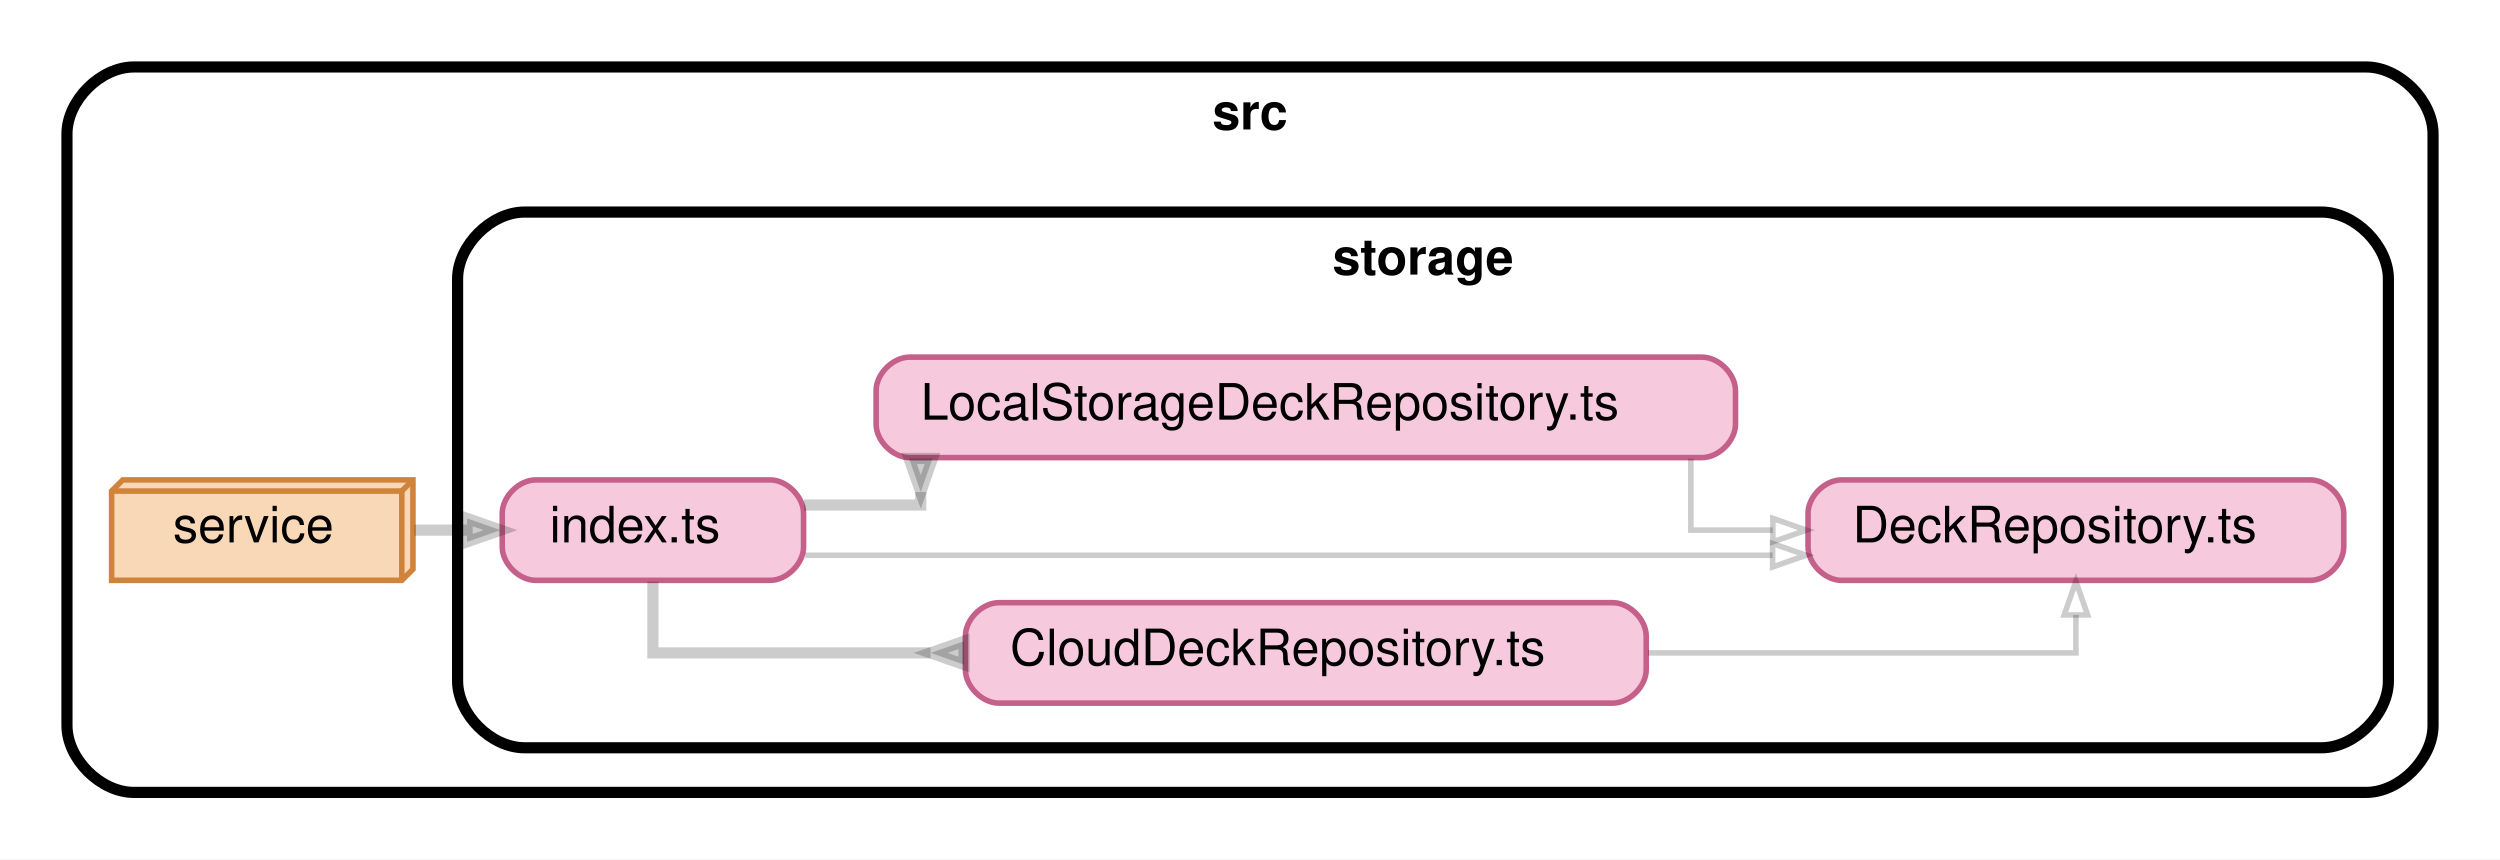
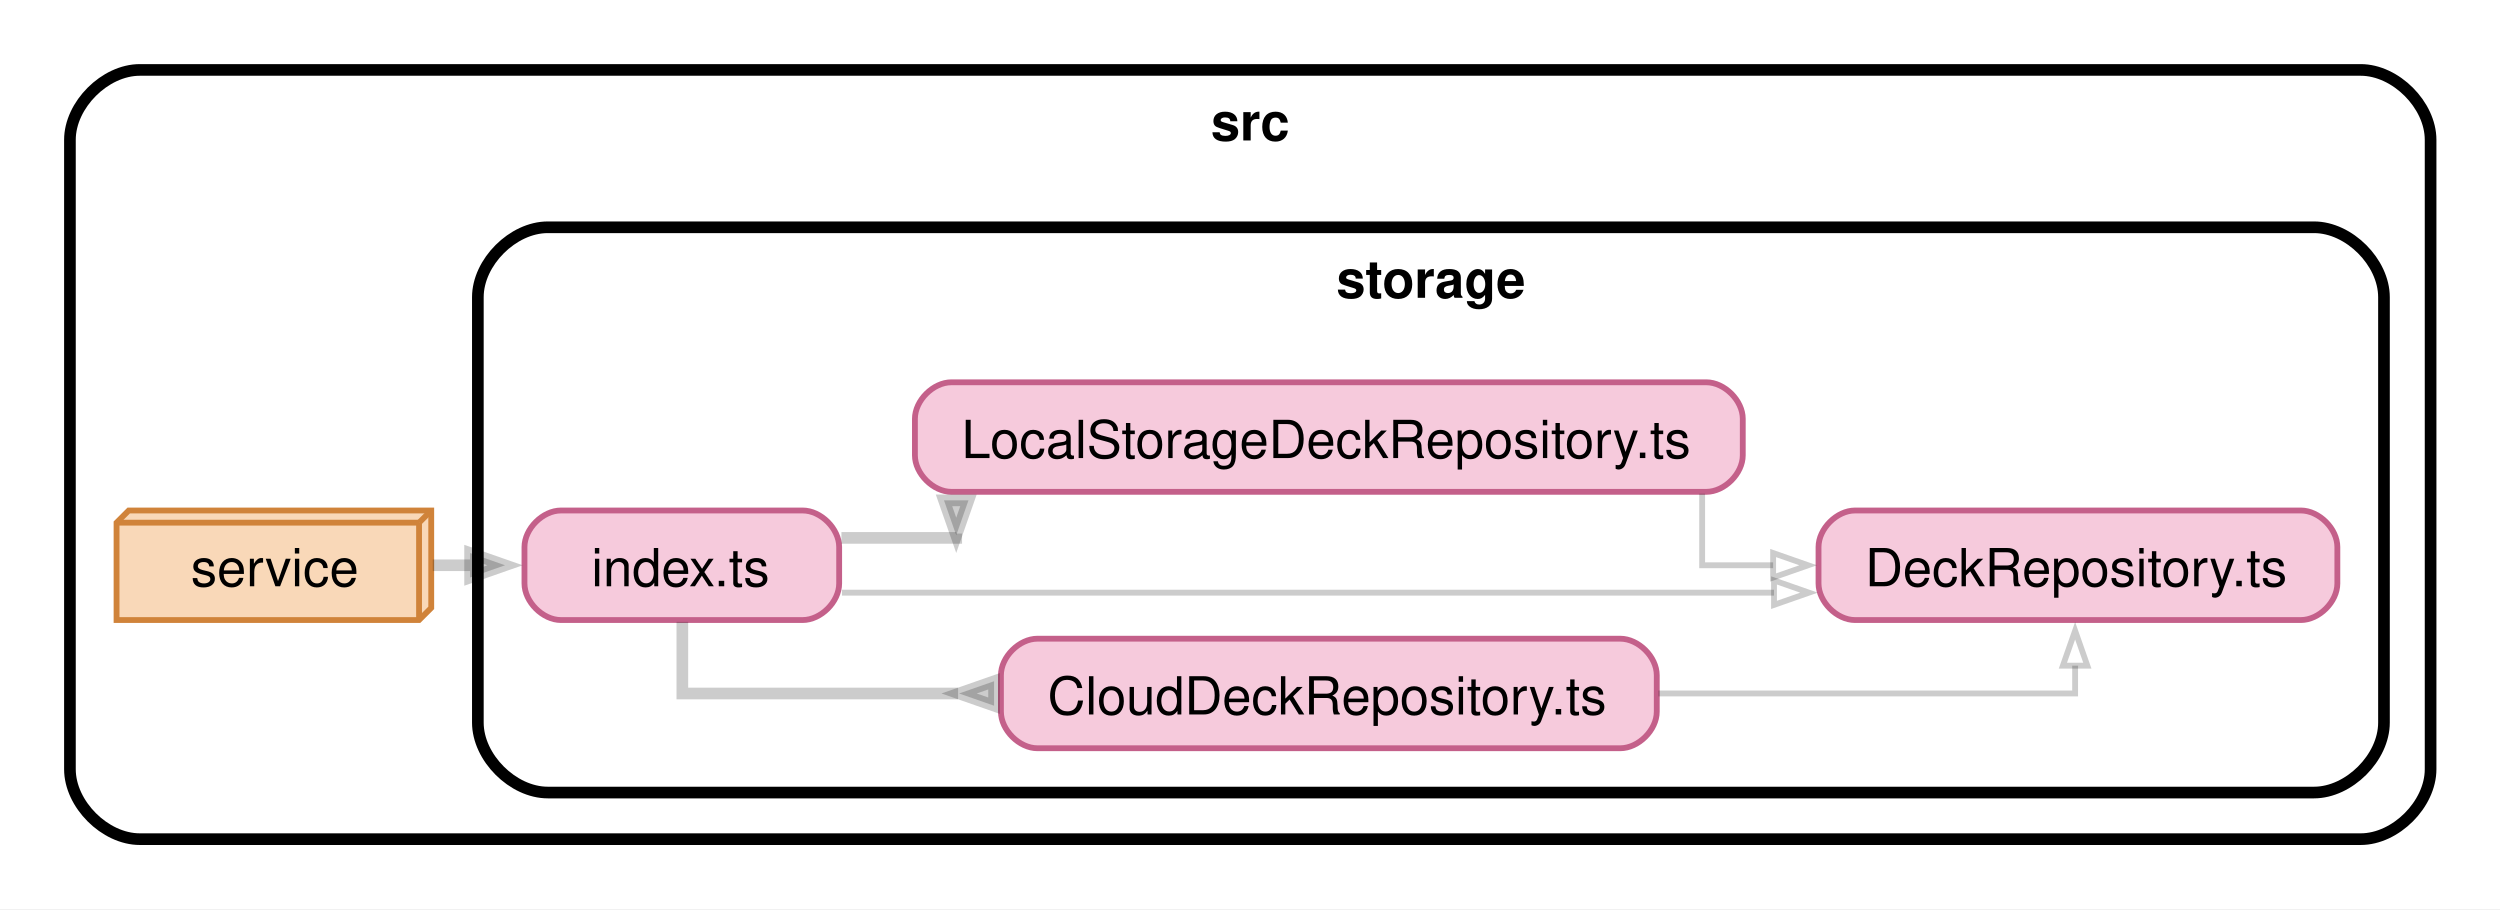
- <svg xmlns="http://www.w3.org/2000/svg" xmlns:xlink="http://www.w3.org/1999/xlink" width="448pt" height="154pt" viewBox="0.00 0.00 448.00 154.00">
-   <g id="graph0" class="graph" transform="scale(1 1) rotate(0) translate(4 150)">
-     <polygon fill="white" stroke="transparent" points="-4,4 -4,-150 444,-150 444,4 -4,4" />
+ <svg xmlns="http://www.w3.org/2000/svg" xmlns:xlink="http://www.w3.org/1999/xlink" width="429pt" height="156pt" viewBox="0.00 0.00 429.00 156.00">
+   <g id="graph0" class="graph" transform="scale(1 1) rotate(0) translate(4 152)">
+     <polygon fill="white" stroke="none" points="-4,4 -4,-152 425.09,-152 425.09,4 -4,4" />
    <g id="clust1" class="cluster">
-       <path fill="#ffffff" stroke="black" stroke-width="2" d="M20,-8C20,-8 420,-8 420,-8 426,-8 432,-14 432,-20 432,-20 432,-126 432,-126 432,-132 426,-138 420,-138 420,-138 20,-138 20,-138 14,-138 8,-132 8,-126 8,-126 8,-20 8,-20 8,-14 14,-8 20,-8" />
-       <text text-anchor="middle" x="220" y="-126.8" font-family="Helvetica,sans-Serif" font-weight="bold" font-size="9.00">src
-             </text>
+       <path fill="#ffffff" stroke="black" stroke-width="2" d="M20,-8C20,-8 401.09,-8 401.09,-8 407.09,-8 413.09,-14 413.09,-20 413.09,-20 413.09,-128 413.09,-128 413.09,-134 407.09,-140 401.09,-140 401.09,-140 20,-140 20,-140 14,-140 8,-134 8,-128 8,-128 8,-20 8,-20 8,-14 14,-8 20,-8" />
+       <text xml:space="preserve" text-anchor="middle" x="210.54" y="-127.9" font-family="Helvetica,sans-Serif" font-weight="bold" font-size="9.00">src</text>
    </g>
    <g id="clust2" class="cluster">
-       <path fill="#ffffff" stroke="black" stroke-width="2" d="M90,-16C90,-16 412,-16 412,-16 418,-16 424,-22 424,-28 424,-28 424,-100 424,-100 424,-106 418,-112 412,-112 412,-112 90,-112 90,-112 84,-112 78,-106 78,-100 78,-100 78,-28 78,-28 78,-22 84,-16 90,-16" />
-       <text text-anchor="middle" x="251" y="-100.8" font-family="Helvetica,sans-Serif" font-weight="bold" font-size="9.00">storage
-             </text>
+       <path fill="#ffffff" stroke="black" stroke-width="2" d="M90,-16C90,-16 393.09,-16 393.09,-16 399.09,-16 405.09,-22 405.09,-28 405.09,-28 405.09,-101 405.09,-101 405.09,-107 399.09,-113 393.09,-113 393.09,-113 90,-113 90,-113 84,-113 78,-107 78,-101 78,-101 78,-28 78,-28 78,-22 84,-16 90,-16" />
+       <text xml:space="preserve" text-anchor="middle" x="241.54" y="-100.9" font-family="Helvetica,sans-Serif" font-weight="bold" font-size="9.00">storage</text>
    </g>
    <g id="node1" class="node">
      <g id="a_node1">
        <a xlink:href="src/service" xlink:title="service">
-           <polygon fill="#f9d8b8" stroke="#d0833a" points="70,-64 18,-64 16,-62 16,-46 68,-46 70,-48 70,-64" />
-           <polyline fill="none" stroke="#d0833a" points="68,-62 16,-62 " />
-           <polyline fill="none" stroke="#d0833a" points="68,-62 68,-46 " />
-           <polyline fill="none" stroke="#d0833a" points="68,-62 70,-64 " />
-           <text text-anchor="start" x="27" y="-52.8" font-family="Helvetica,sans-Serif" font-size="9.00">
-                         service
-                     </text>
+           <polygon fill="#f9d8b8" stroke="#d0833a" points="70,-64.4 18.09,-64.4 16,-62.31 16,-45.6 67.91,-45.6 70,-47.69 70,-64.4" />
+           <polyline fill="none" stroke="#d0833a" points="67.91,-62.31 16,-62.31" />
+           <polyline fill="none" stroke="#d0833a" points="67.91,-62.31 67.91,-45.6" />
+           <polyline fill="none" stroke="#d0833a" points="67.91,-62.31 70,-64.4" />
+           <text xml:space="preserve" text-anchor="start" x="28.75" y="-51.4" font-family="Helvetica,sans-Serif" font-size="9.00">service</text>
        </a>
      </g>
    </g>
    <g id="node2" class="node">
      <g id="a_node2">
        <a xlink:href="src/storage/index.ts" xlink:title="index.ts">
-           <path fill="#f6cadc" stroke="#c4608a" d="M134,-64C134,-64 92,-64 92,-64 89,-64 86,-61 86,-58 86,-58 86,-52 86,-52 86,-49 89,-46 92,-46 92,-46 134,-46 134,-46 137,-46 140,-49 140,-52 140,-52 140,-58 140,-58 140,-61 137,-64 134,-64" />
-           <text text-anchor="start" x="94.5" y="-52.8" font-family="Helvetica,sans-Serif" font-size="9.00">
-                         index.ts
-                     </text>
+           <path fill="#f6cadc" stroke="#c4608a" d="M133.73,-64.4C133.73,-64.4 92.27,-64.4 92.27,-64.4 89.13,-64.4 86,-61.27 86,-58.13 86,-58.13 86,-51.87 86,-51.87 86,-48.73 89.13,-45.6 92.27,-45.6 92.27,-45.6 133.73,-45.6 133.73,-45.6 136.87,-45.6 140,-48.73 140,-51.87 140,-51.87 140,-58.13 140,-58.13 140,-61.27 136.87,-64.4 133.73,-64.4" />
+           <text xml:space="preserve" text-anchor="start" x="97.49" y="-51.4" font-family="Helvetica,sans-Serif" font-size="9.00">index.ts</text>
        </a>
      </g>
    </g>
    <g id="edge1" class="edge">
-       <path fill="none" stroke="#000000" stroke-width="2" stroke-opacity="0.2" d="M70.26,-55C70.26,-55 79.69,-55 79.69,-55" />
-       <polygon fill="#000000" fill-opacity="0.2" stroke="#000000" stroke-width="2" stroke-opacity="0.2" points="79.7,-57.1 85.69,-55 79.69,-52.9 79.7,-57.1" />
+       <path fill="none" stroke="#000000" stroke-width="2" stroke-opacity="0.2" d="M70.26,-55C70.26,-55 76.67,-55 76.67,-55" />
+       <polygon fill="#000000" fill-opacity="0.2" stroke="#000000" stroke-width="2" stroke-opacity="0.2" points="76.67,-57.1 82.67,-55 76.67,-52.9 76.67,-57.1" />
    </g>
    <g id="node3" class="node">
      <g id="a_node3">
        <a xlink:href="src/storage/CloudDeckRepository.ts" xlink:title="CloudDeckRepository.ts">
-           <path fill="#f6cadc" stroke="#c4608a" d="M285,-42C285,-42 175,-42 175,-42 172,-42 169,-39 169,-36 169,-36 169,-30 169,-30 169,-27 172,-24 175,-24 175,-24 285,-24 285,-24 288,-24 291,-27 291,-30 291,-30 291,-36 291,-36 291,-39 288,-42 285,-42" />
-           <text text-anchor="start" x="177" y="-30.8" font-family="Helvetica,sans-Serif" font-size="9.00">
-                         CloudDeckRepository.ts
-                     </text>
+           <path fill="#f6cadc" stroke="#c4608a" d="M274.03,-42.4C274.03,-42.4 174.03,-42.4 174.03,-42.4 170.89,-42.4 167.76,-39.27 167.76,-36.13 167.76,-36.13 167.76,-29.87 167.76,-29.87 167.76,-26.73 170.89,-23.6 174.03,-23.6 174.03,-23.6 274.03,-23.6 274.03,-23.6 277.17,-23.6 280.3,-26.73 280.3,-29.87 280.3,-29.87 280.3,-36.13 280.3,-36.13 280.3,-39.27 277.17,-42.4 274.03,-42.4" />
+           <text xml:space="preserve" text-anchor="start" x="175.76" y="-29.4" font-family="Helvetica,sans-Serif" font-size="9.00">CloudDeckRepository.ts</text>
        </a>
      </g>
    </g>
    <g id="edge4" class="edge">
-       <path fill="none" stroke="#000000" stroke-width="2" stroke-opacity="0.2" d="M113,-45.8C113,-39.77 113,-33 113,-33 113,-33 162.76,-33 162.76,-33" />
-       <polygon fill="#000000" fill-opacity="0.2" stroke="#000000" stroke-width="2" stroke-opacity="0.2" points="168.76,-35.1 162.76,-33 168.76,-30.9 168.76,-35.1" />
+       <path fill="none" stroke="#000000" stroke-width="2" stroke-opacity="0.2" d="M113.09,-45.29C113.09,-39.39 113.09,-33 113.09,-33 113.09,-33 160.41,-33 160.41,-33" />
+       <polygon fill="#000000" fill-opacity="0.2" stroke="#000000" stroke-width="2" stroke-opacity="0.2" points="166.58,-35.1 160.58,-33 166.58,-30.9 166.58,-35.1" />
    </g>
    <g id="node4" class="node">
      <g id="a_node4">
        <a xlink:href="src/storage/DeckRepository.ts" xlink:title="DeckRepository.ts">
-           <path fill="#f6cadc" stroke="#c4608a" d="M410,-64C410,-64 326,-64 326,-64 323,-64 320,-61 320,-58 320,-58 320,-52 320,-52 320,-49 323,-46 326,-46 326,-46 410,-46 410,-46 413,-46 416,-49 416,-52 416,-52 416,-58 416,-58 416,-61 413,-64 410,-64" />
-           <text text-anchor="start" x="328" y="-52.8" font-family="Helvetica,sans-Serif" font-size="9.00">
-                         DeckRepository.ts
-                     </text>
+           <path fill="#f6cadc" stroke="#c4608a" d="M390.82,-64.4C390.82,-64.4 314.33,-64.4 314.33,-64.4 311.19,-64.4 308.06,-61.27 308.06,-58.13 308.06,-58.13 308.06,-51.87 308.06,-51.87 308.06,-48.73 311.19,-45.6 314.33,-45.6 314.33,-45.6 390.82,-45.6 390.82,-45.6 393.95,-45.6 397.09,-48.73 397.09,-51.87 397.09,-51.87 397.09,-58.13 397.09,-58.13 397.09,-61.27 393.95,-64.4 390.82,-64.4" />
+           <text xml:space="preserve" text-anchor="start" x="316.06" y="-51.4" font-family="Helvetica,sans-Serif" font-size="9.00">DeckRepository.ts</text>
        </a>
      </g>
    </g>
    <g id="edge5" class="edge">
-       <path fill="none" stroke="#000000" stroke-opacity="0.2" d="M140.29,-50.5C140.29,-50.5 313.65,-50.5 313.65,-50.5" />
-       <polygon fill="none" stroke="#000000" stroke-opacity="0.2" points="313.65,-52.6 319.65,-50.5 313.65,-48.4 313.65,-52.6" />
+       <path fill="none" stroke="#000000" stroke-opacity="0.2" d="M140.48,-50.3C140.48,-50.3 300.42,-50.3 300.42,-50.3" />
+       <polygon fill="none" stroke="#000000" stroke-opacity="0.2" points="300.42,-52.4 306.42,-50.3 300.42,-48.2 300.42,-52.4" />
    </g>
    <g id="node5" class="node">
      <g id="a_node5">
        <a xlink:href="src/storage/LocalStorageDeckRepository.ts" xlink:title="LocalStorageDeckRepository.ts">
-           <path fill="#f6cadc" stroke="#c4608a" d="M301,-86C301,-86 159,-86 159,-86 156,-86 153,-83 153,-80 153,-80 153,-74 153,-74 153,-71 156,-68 159,-68 159,-68 301,-68 301,-68 304,-68 307,-71 307,-74 307,-74 307,-80 307,-80 307,-83 304,-86 301,-86" />
-           <text text-anchor="start" x="161" y="-74.8" font-family="Helvetica,sans-Serif" font-size="9.00">
-                         LocalStorageDeckRepository.ts
-                     </text>
+           <path fill="#f6cadc" stroke="#c4608a" d="M288.79,-86.4C288.79,-86.4 159.27,-86.4 159.27,-86.4 156.13,-86.4 153,-83.27 153,-80.13 153,-80.13 153,-73.87 153,-73.87 153,-70.73 156.13,-67.6 159.27,-67.6 159.27,-67.6 288.79,-67.6 288.79,-67.6 291.93,-67.6 295.06,-70.73 295.06,-73.87 295.06,-73.87 295.06,-80.13 295.06,-80.13 295.06,-83.27 291.93,-86.4 288.79,-86.4" />
+           <text xml:space="preserve" text-anchor="start" x="161" y="-73.4" font-family="Helvetica,sans-Serif" font-size="9.00">LocalStorageDeckRepository.ts</text>
        </a>
      </g>
    </g>
    <g id="edge6" class="edge">
-       <path fill="none" stroke="#000000" stroke-width="2" stroke-opacity="0.2" d="M140.09,-59.5C150.97,-59.5 161,-59.5 161,-59.5 161,-59.5 161,-61.84 161,-61.84" />
-       <polygon fill="#000000" fill-opacity="0.2" stroke="#000000" stroke-width="2" stroke-opacity="0.2" points="158.9,-67.84 161,-61.84 163.1,-67.84 158.9,-67.84" />
+       <path fill="none" stroke="#000000" stroke-width="2" stroke-opacity="0.2" d="M140.39,-59.7C150.75,-59.7 160.09,-59.7 160.09,-59.7 160.09,-59.7 160.09,-60.44 160.09,-60.44" />
+       <polygon fill="#000000" fill-opacity="0.2" stroke="#000000" stroke-width="2" stroke-opacity="0.2" points="157.99,-66.14 160.09,-60.14 162.19,-66.14 157.99,-66.14" />
    </g>
    <g id="edge2" class="edge">
-       <path fill="none" stroke="#000000" stroke-opacity="0.2" d="M291.33,-33C328.19,-33 368,-33 368,-33 368,-33 368,-39.8 368,-39.8" />
-       <polygon fill="none" stroke="#000000" stroke-opacity="0.2" points="365.9,-39.8 368,-45.8 370.1,-39.8 365.9,-39.8" />
+       <path fill="none" stroke="#000000" stroke-opacity="0.2" d="M280.57,-33C314.87,-33 352.09,-33 352.09,-33 352.09,-33 352.09,-37.77 352.09,-37.77" />
+       <polygon fill="none" stroke="#000000" stroke-opacity="0.2" points="349.99,-37.77 352.09,-43.77 354.19,-37.77 349.99,-37.77" />
    </g>
    <g id="edge3" class="edge">
-       <path fill="none" stroke="#000000" stroke-opacity="0.2" d="M299,-67.8C299,-61.77 299,-55 299,-55 299,-55 313.7,-55 313.7,-55" />
-       <polygon fill="none" stroke="#000000" stroke-opacity="0.2" points="313.7,-57.1 319.7,-55 313.7,-52.9 313.7,-57.1" />
+       <path fill="none" stroke="#000000" stroke-opacity="0.2" d="M288.09,-67.29C288.09,-61.39 288.09,-55 288.09,-55 288.09,-55 300.27,-55 300.27,-55" />
+       <polygon fill="none" stroke="#000000" stroke-opacity="0.2" points="300.27,-57.1 306.27,-55 300.27,-52.9 300.27,-57.1" />
    </g>
  </g>
</svg>
